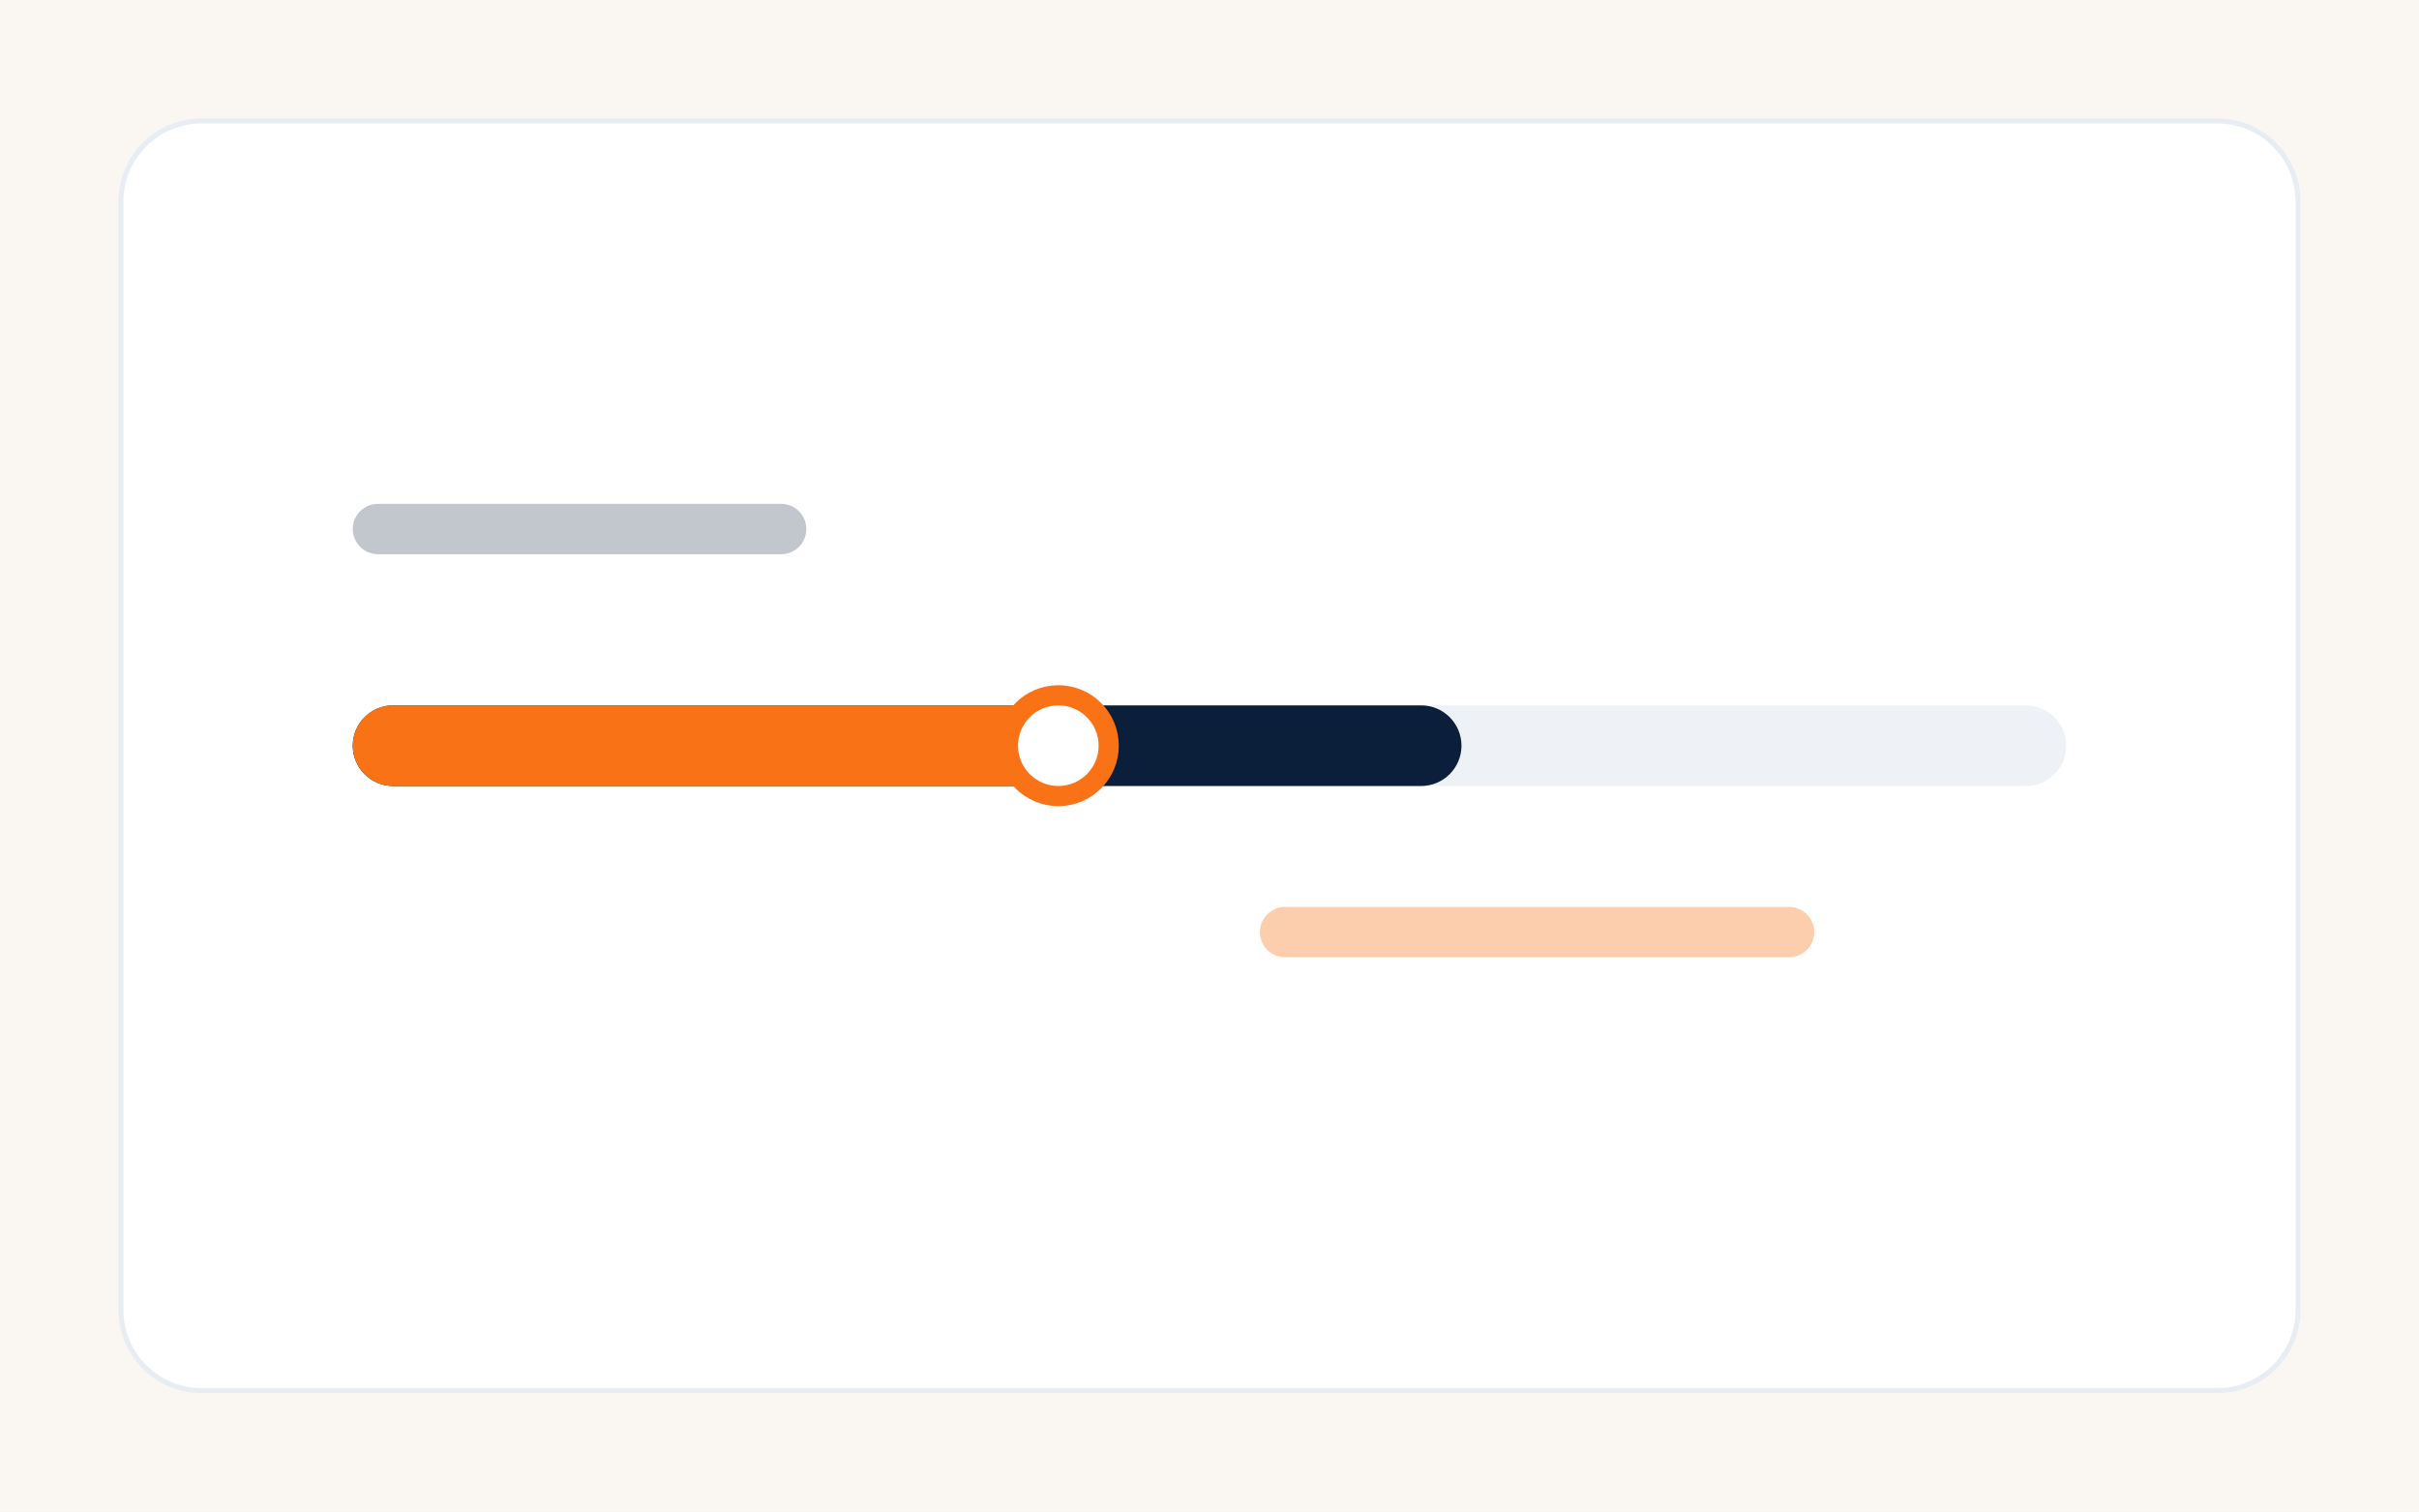
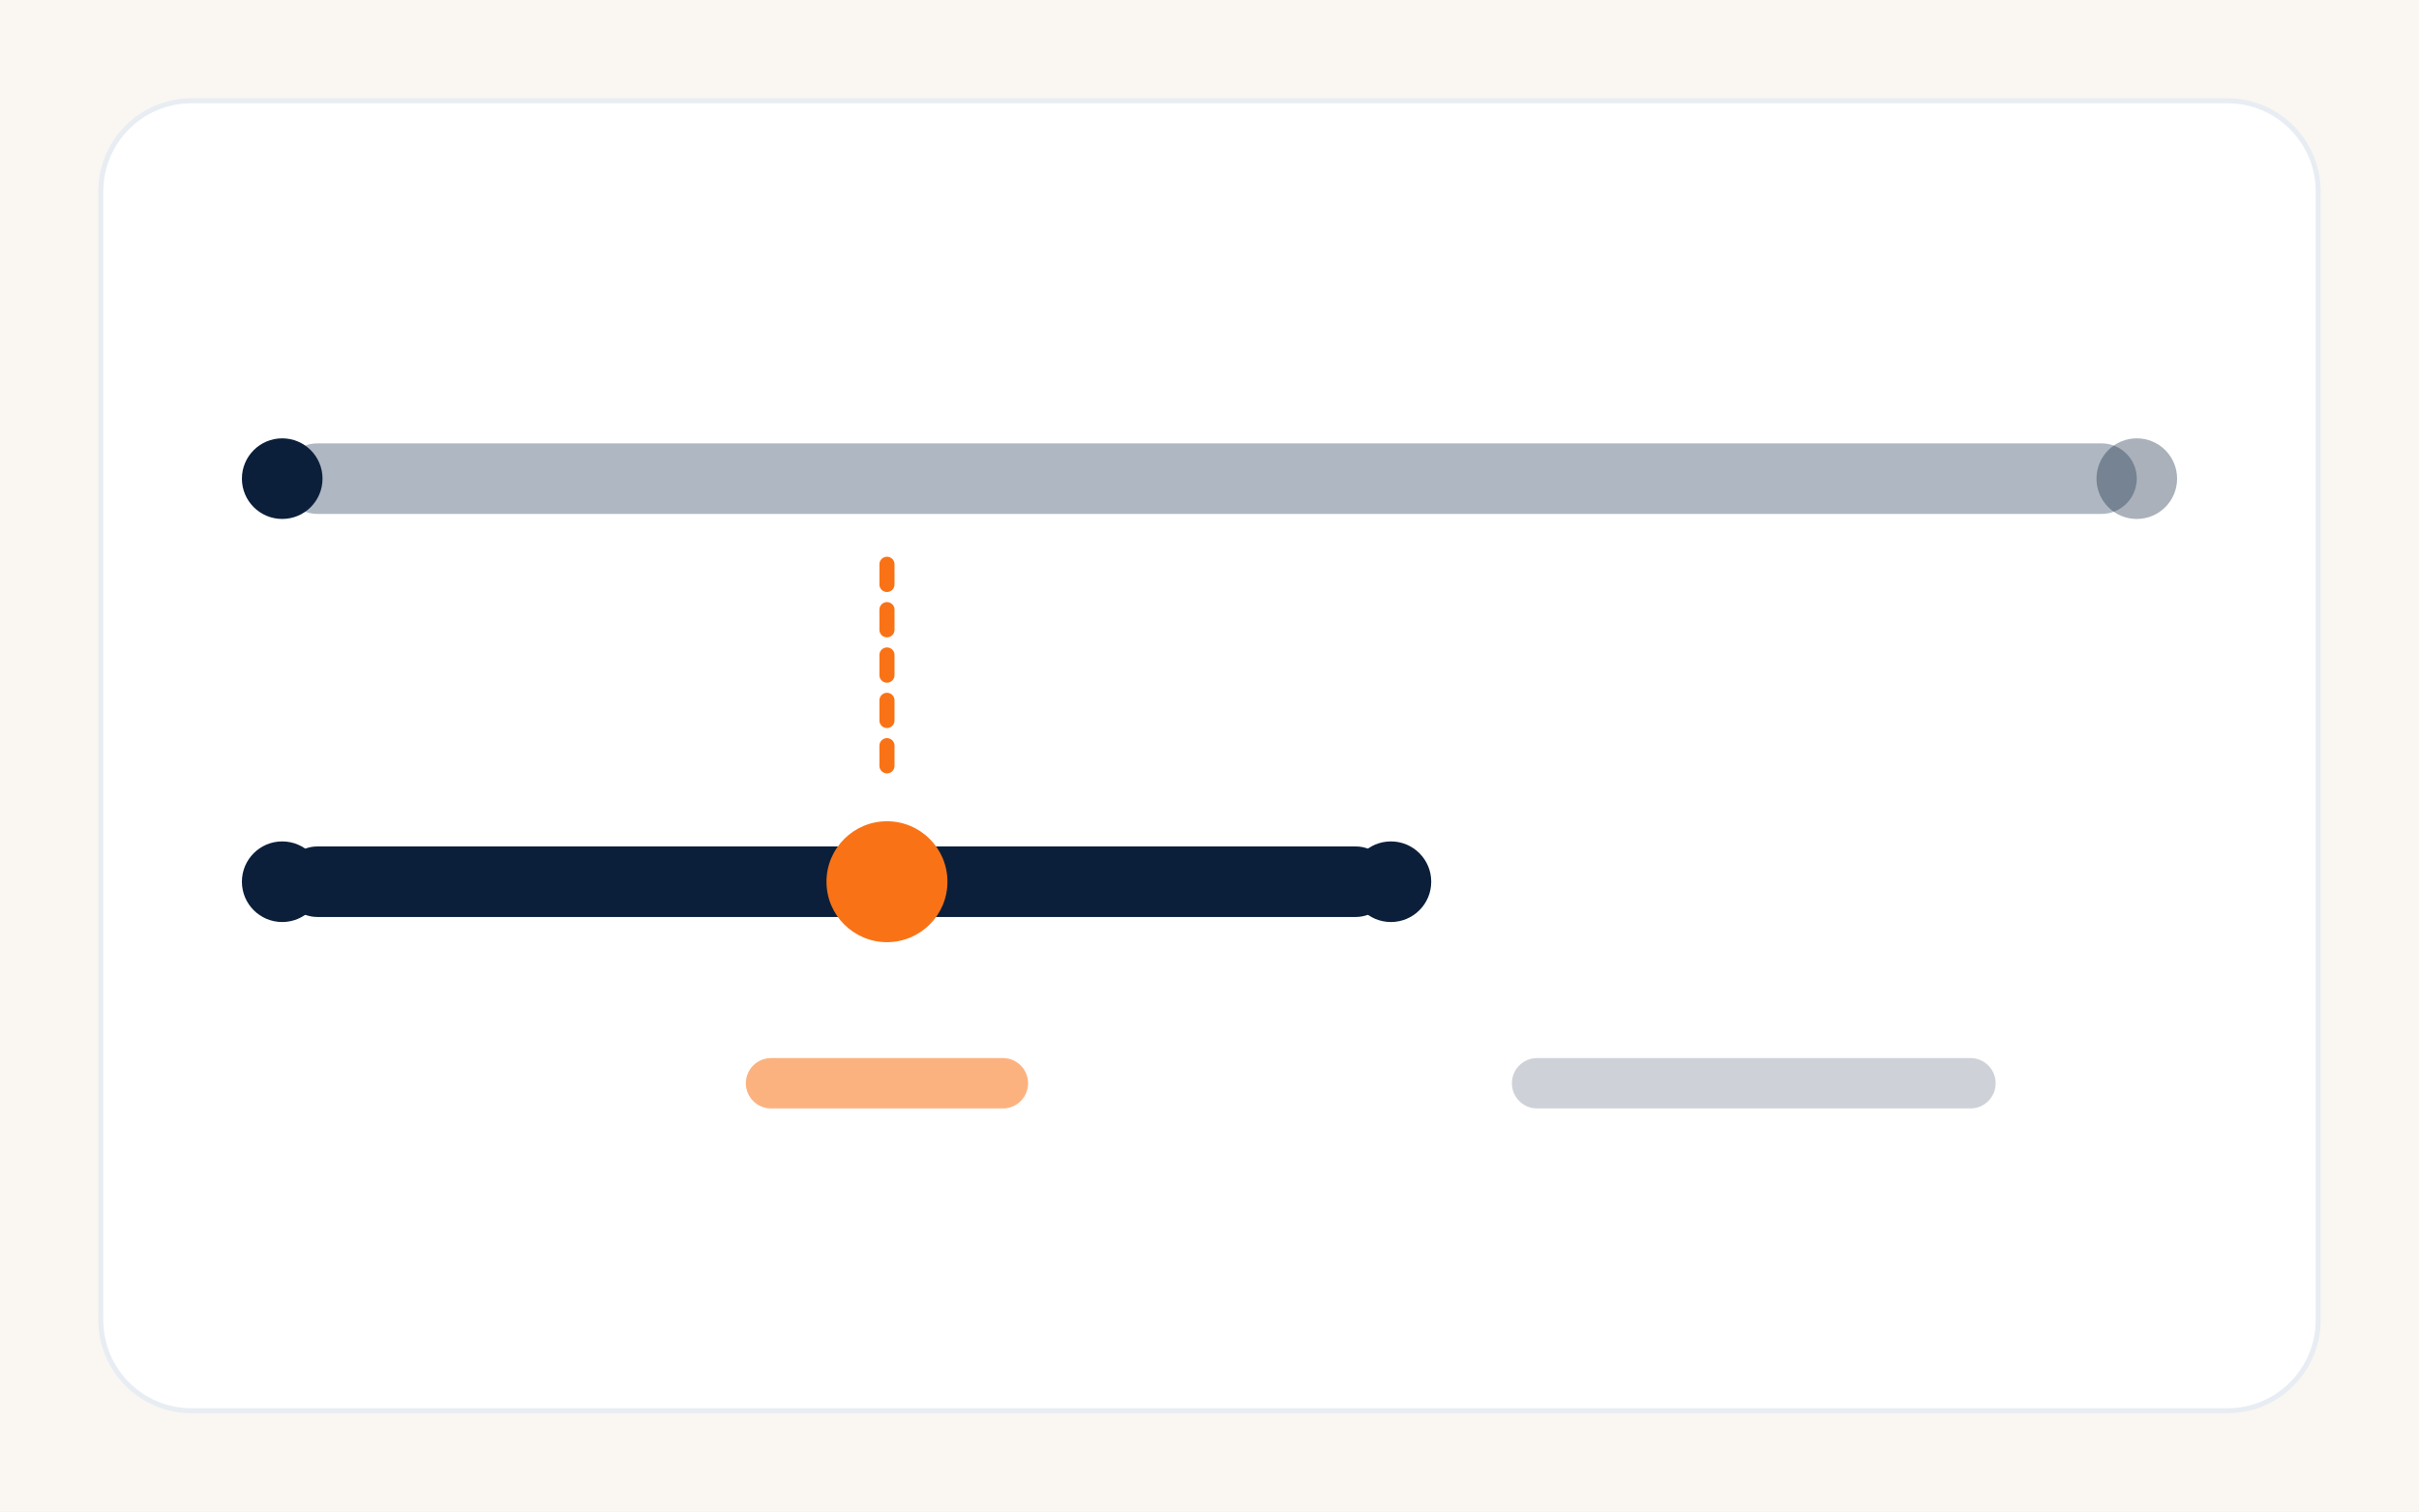
<svg xmlns="http://www.w3.org/2000/svg" viewBox="0 0 480 300" role="img" aria-hidden="true">
  <rect width="480" height="300" fill="#faf7f2" />
-   <rect x="24" y="24" width="432" height="252" rx="16" fill="#ffffff" stroke="#e8edf3" />
-   <rect x="70" y="140" width="340" height="16" rx="8" fill="#eef2f7" />
-   <rect x="70" y="140" width="220" height="16" rx="8" fill="#0b1f3a" />
-   <rect x="70" y="140" width="140" height="16" rx="8" fill="#f97316" />
-   <circle cx="210" cy="148" r="10" fill="#ffffff" stroke="#f97316" stroke-width="4" />
-   <rect x="70" y="100" width="90" height="10" rx="5" fill="#0b1f3a" opacity=".25" />
-   <rect x="250" y="180" width="110" height="10" rx="5" fill="#f97316" opacity=".35" />
+   <rect x="20" y="20" width="440" height="260" rx="18" fill="#ffffff" stroke="#e8edf3" />
+   <rect x="56" y="88" width="368" height="14" rx="7" fill="#eef2f7" />
+   <rect x="56" y="88" width="368" height="14" rx="7" fill="#0b1f3a" opacity=".28" />
+   <circle cx="56" cy="95" r="8" fill="#0b1f3a" />
+   <circle cx="424" cy="95" r="8" fill="#0b1f3a" opacity=".35" />
+   <rect x="56" y="168" width="220" height="14" rx="7" fill="#eef2f7" />
+   <rect x="56" y="168" width="220" height="14" rx="7" fill="#0b1f3a" />
+   <circle cx="56" cy="175" r="8" fill="#0b1f3a" />
+   <circle cx="276" cy="175" r="8" fill="#0b1f3a" />
+   <circle cx="176" cy="175" r="12" fill="#f97316" />
+   <path d="M176 112v40" stroke="#f97316" stroke-width="3" stroke-linecap="round" stroke-dasharray="4 5" />
+   <rect x="148" y="210" width="56" height="10" rx="5" fill="#f97316" opacity=".55" />
+   <rect x="300" y="210" width="96" height="10" rx="5" fill="#0b1f3a" opacity=".2" />
</svg>
